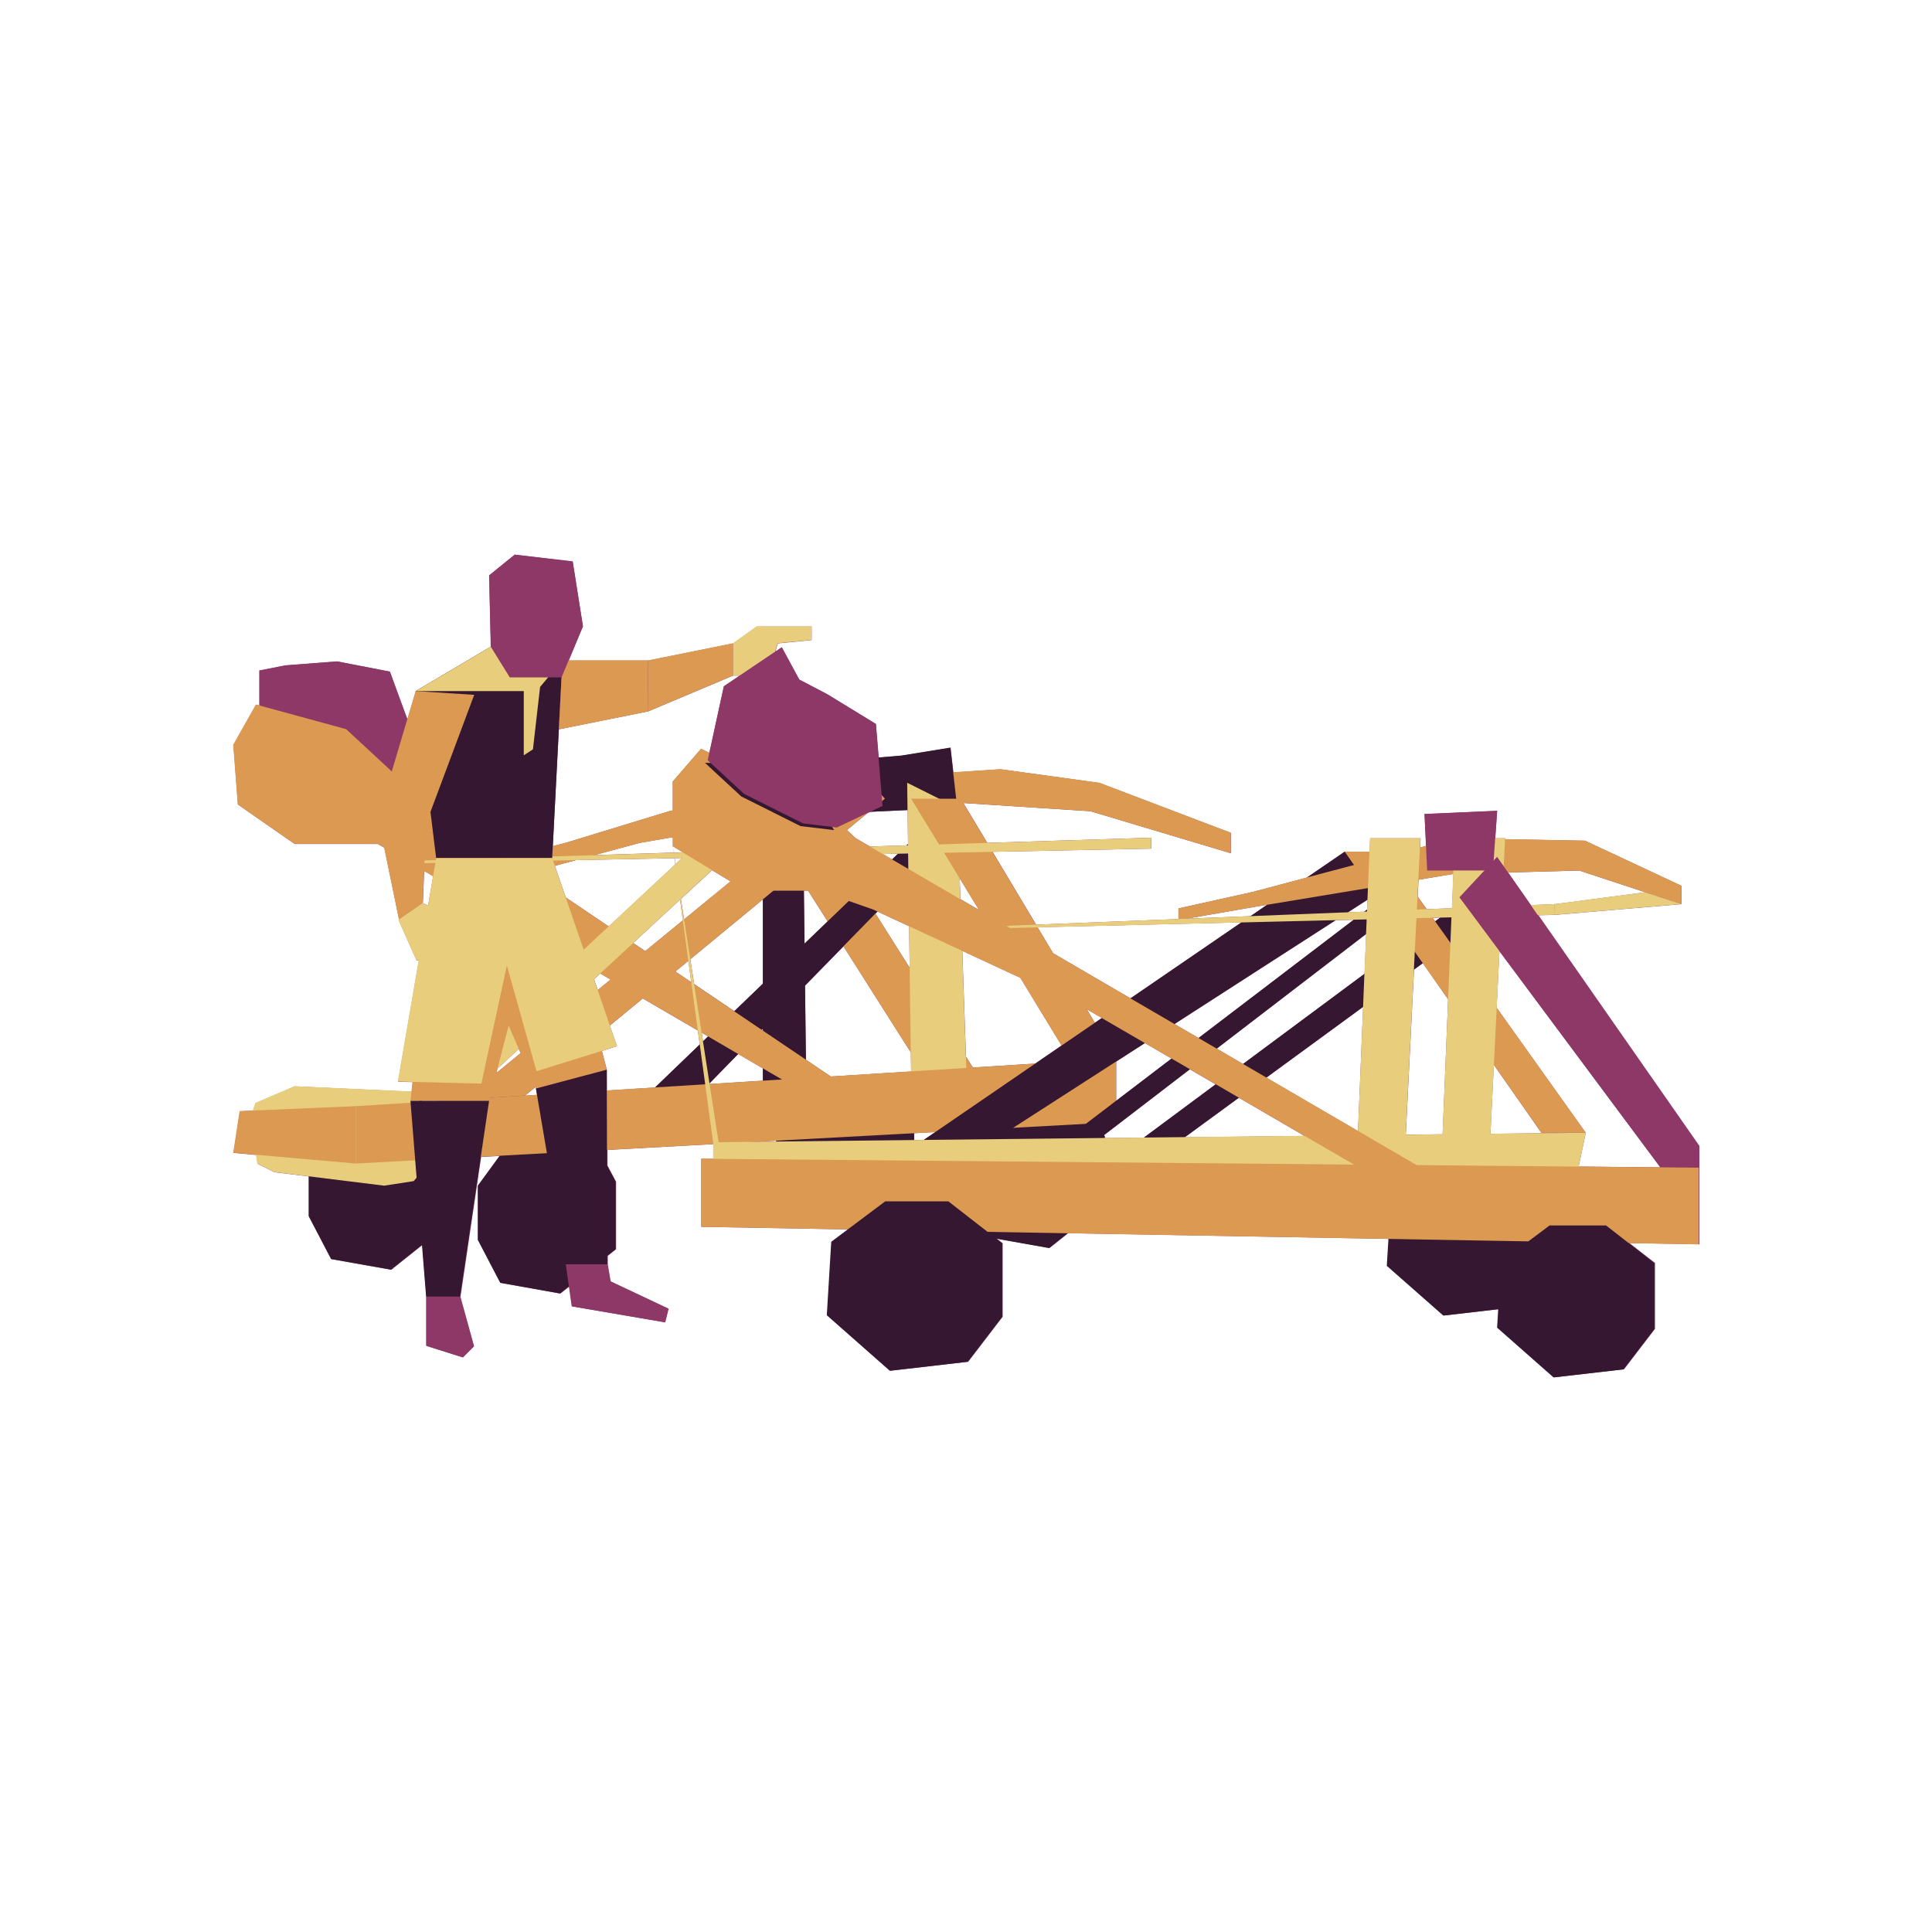
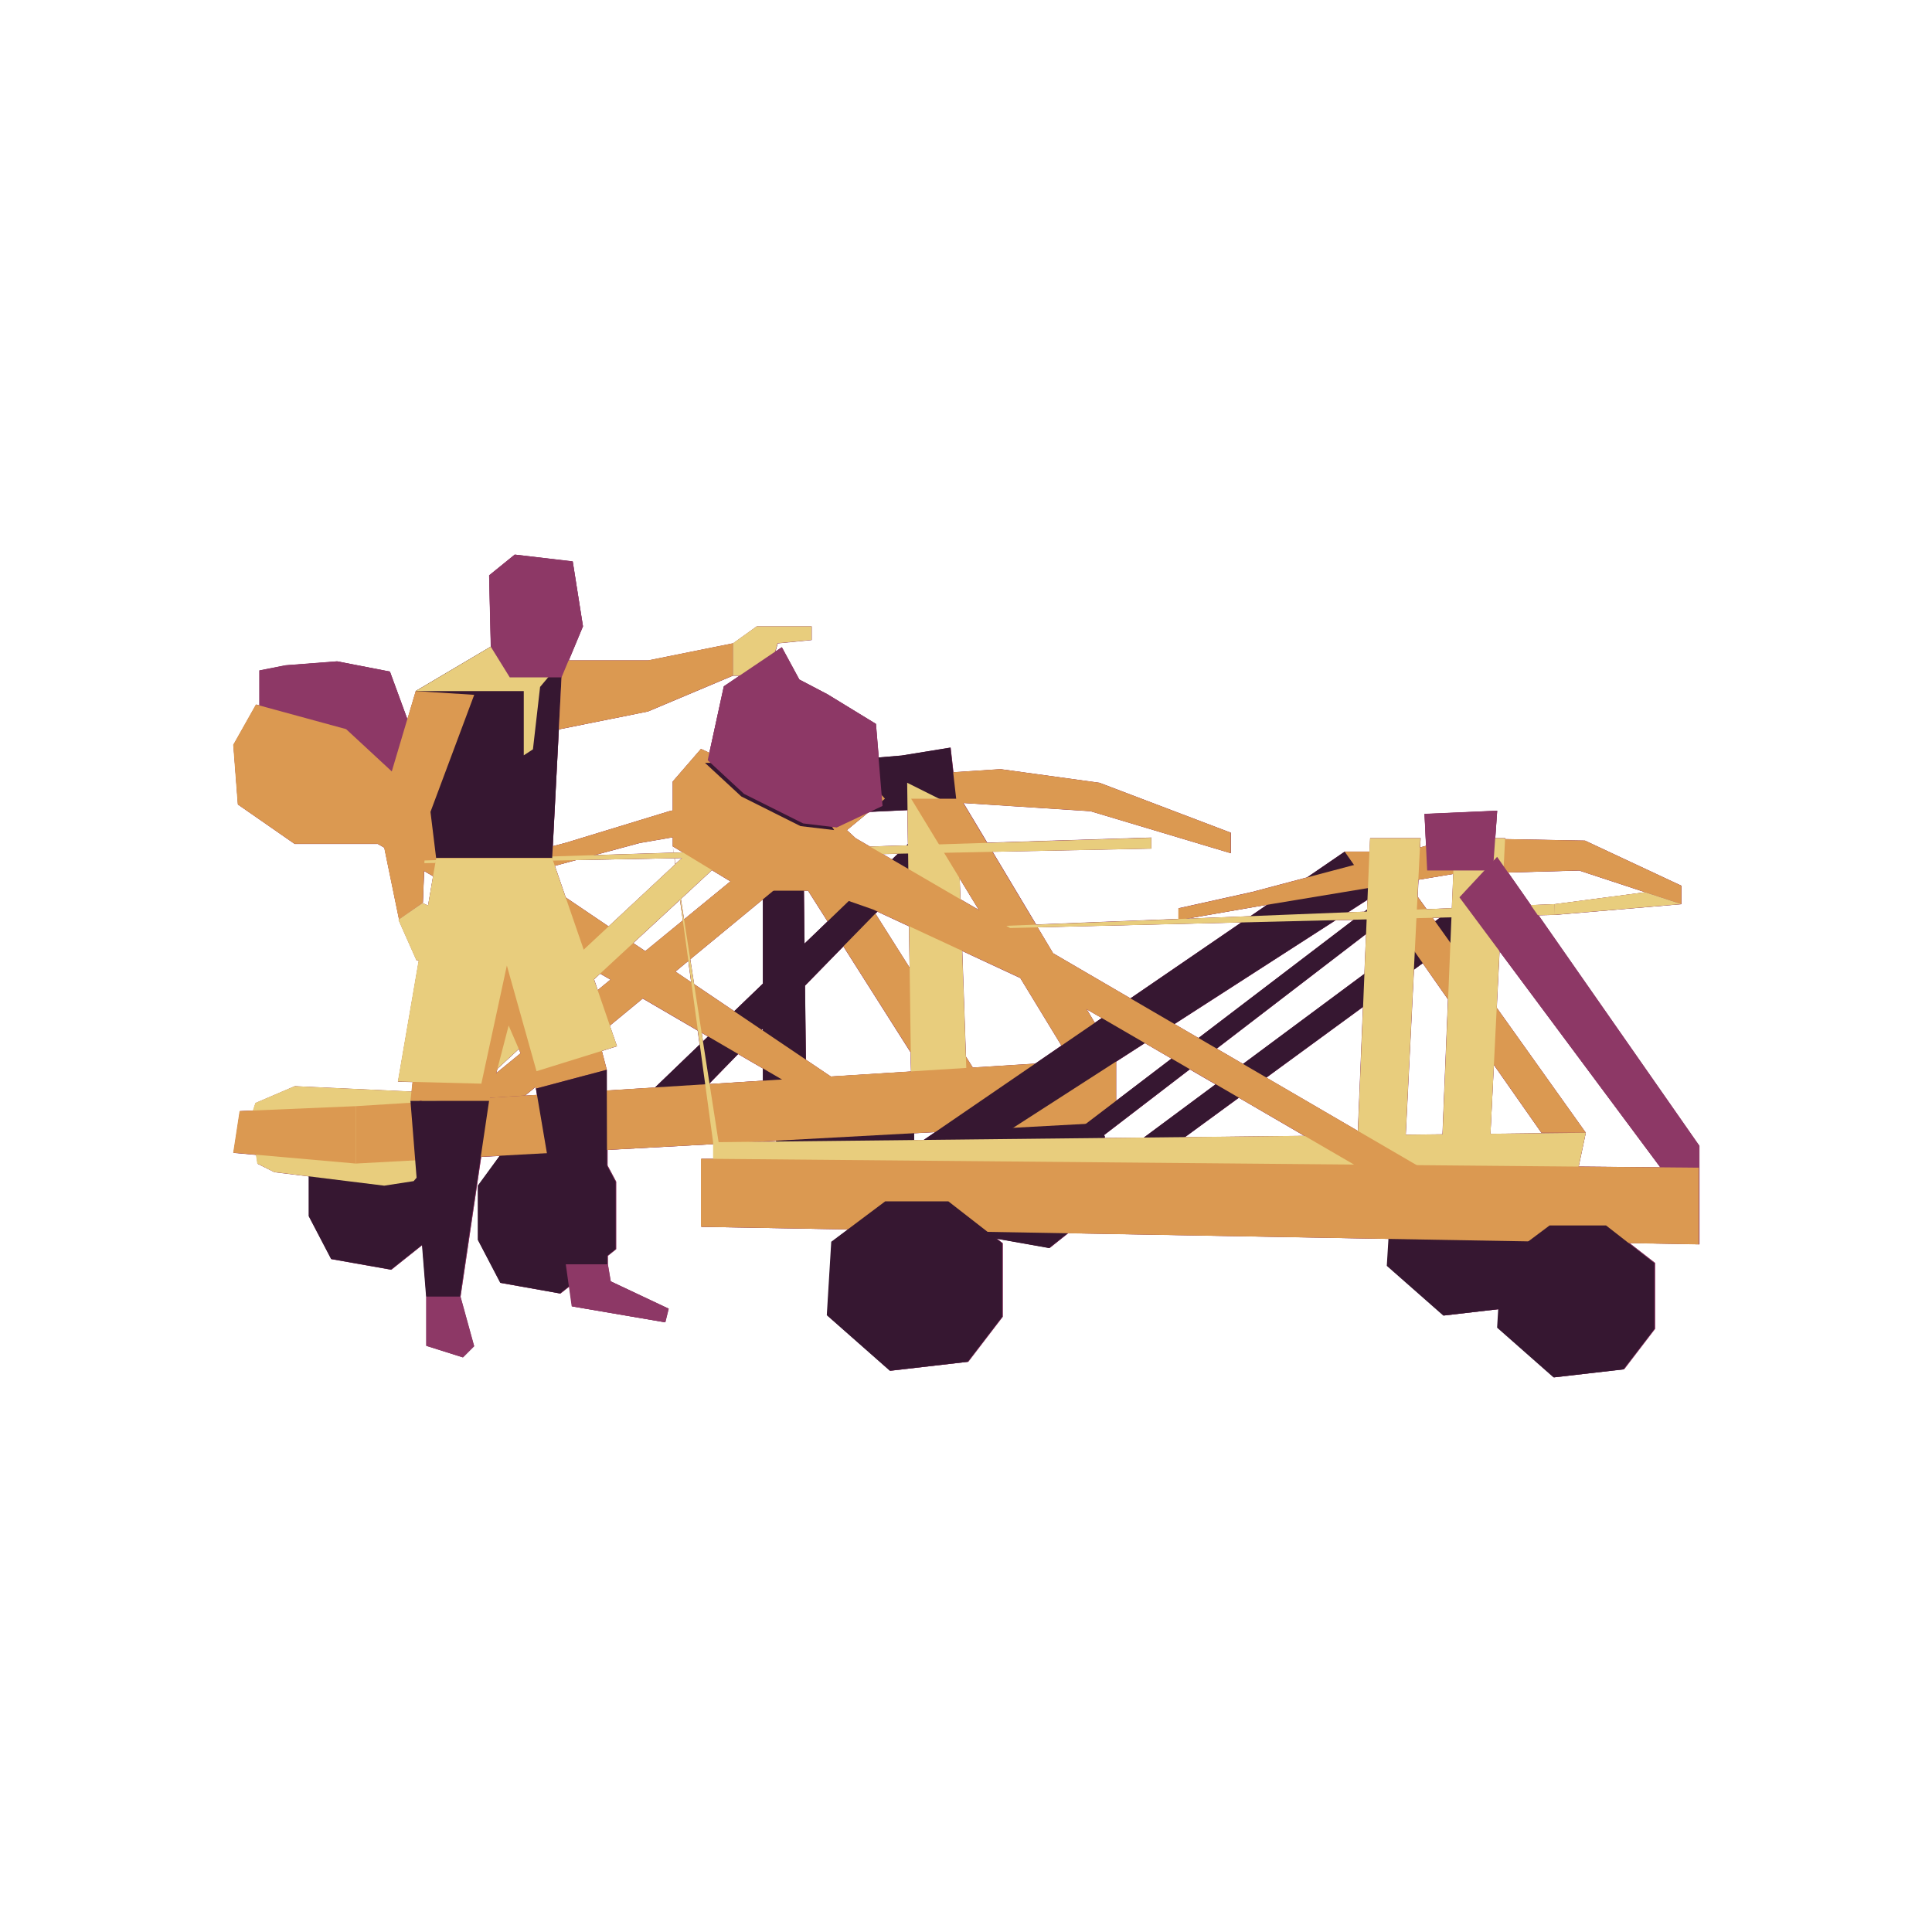
<svg xmlns="http://www.w3.org/2000/svg" viewBox="0 0 200 200">
  <defs>
    <style>.f{fill:#e8cd7d;}.g{fill:#8d3866;}.h{fill:#db9951;}.i{fill:#361731;}</style>
  </defs>
  <g id="a">
    <g>
-       <path class="g" d="M159.2,94.75l1.77-.04,13.09-1.11-3.75-1.23-9.35,1.23-2.48,.1-2.36-3.38,7.36-.2,10.58,3.48v-1.9l-9.98-4.67-8.26-.15v-.1h-1.03l.2-2.84-7.52,.33,.16,3.3-.62,.17,.05-.96h-5.22l-.06,1.39h-2.56l-3.9,2.67-5.66,1.5-7.66,1.7v1.1l-14.74,.58-4.51-7.54,16.45-.33v-1.13l-17,.53-2.47-4.12,13.16,.85,14.53,4.35v-2.11l-13.6-5.17-10.24-1.41-4.88,.32-.29-2.55-5.05,.82-2.39,.2-.29-3.48-5.01-3.06-2.92-1.53-1.81-3.34-.67,.45,.24-.86,3.51-.35v-1.4h-5.68l-2.44,1.75-8.78,1.77h-8.24l1.47-3.53-1.06-6.71-6-.71-2.65,2.15,.18,7.38-7.77,4.59-.87,2.93-1.81-4.94-5.46-1.06-5.34,.41-2.7,.54v3.62l-.35-.1-2.35,4.18,.47,6.16,5.87,4.08h8.6l.68,.39,1.53,7.44-.05,.04,1.87,4.21,.23-.04-2.16,12.57,1.52,.04-.11,1h0l-12.1-.56-4.06,1.74-.25,.78-1.37,.06-.66,4.31,2.35,.21,.14,.92,1.74,.87,3.58,.44v4.12l2.32,4.44,6.2,1.1,3.21-2.56,.43,5.36v5.08l3.78,1.19,1.15-1.15-1.41-5.12,2.14-14.48,1.95-.11-2.26,3.09v5.62l2.32,4.44,6.2,1.1,.92-.73,.29,2.06,9.64,1.65,.35-1.41-6-2.83-.3-1.77v-.87l.86-.69v-6.99l-.89-1.67v-1.62l10.98-.6v1.52h-1.25v7.04l15.19,.27-1.7,1.28-.47,7.61,6.52,5.74,8.07-.93,3.57-4.66v-7.61l-.61-.48,5.47,.97,1.92-1.53,33.21,.59-.17,2.78,5.85,5.15,5.69-.66-.12,1.91,5.85,5.15,7.24-.84,3.2-4.18v-6.82l-2.65-2.06,7.24,.13v-10.19l-16.66-23.88Zm-85.74,17.47v-.07l2.96-3.04,2.56,1.49v1.27l-5.52,.35Zm-17.97,.47l.11,.65-1.25,.08,1.07-.88,.07,.15Zm27.94-2.99l-.09-7.66,3.98-4.07,6.97,10.98,.03,1.97-8.31,.52-2.58-1.74Zm-4.45-3.01l-.12-.08,.12-.12v.2Zm-20.41-13.78l-1.13-3.28,2.18-.59,10.2-.2,.09,.64-6.89,6.43-4.44-3Zm11.27-4.07l.76-.02-.67,.62-.09-.61Zm24.11-4.98l.05,3.52-.14,.13-3.8,.12-1.48-.86-.91-.84,2.15-1.77,.26-.12,3.87-.18Zm-1.6,5.11l-.97-.56,1.59-.03-.62,.6Zm-1.51,5.39l3.27,1.52,.06,4.3-3.54-5.6,.21-.21Zm-17.13-4.28l1.92,1.16-4.81,3.94-.33-2.12,3.22-2.98Zm9.95,2.13l2.02,3.18-2.39,2.3-.07-5.49h.44Zm34.76,25.56l-4.05,.04v-.17l-.07-.13,8.88-6.81,2.68,1.56-7.43,5.52Zm9.83-4.13l6.79,3.95-12.38,.14,5.58-4.08Zm2.85-2.08l10.01-7.32-.53,12.85-9.49-5.53Zm-2.41-1.41l-2.73-1.59,15.47-11.87-.17,4.13-12.57,9.33Zm19.63-15.13l.77-.02-.52,.38-.26-.36Zm1.99-1l-2.62,.1-.93-1.3,.09-1.75,3.61-.6-.15,3.54Zm-8.78,.14l-.29,.22-1.7,.07,2.02-1.3-.04,1.02Zm-1.38,1.05l-16.07,12.25-2.49-1.45,16.69-10.75,1.86-.04Zm-18.86,14.37l-5.74,4.38v-4.06l2.98-1.92,2.76,1.61Zm-7.95-3.7l-.84-1.41,1.57,.91-.73,.5Zm-3.44,2.35l-2.72,1.87-6.47,.41-.71-1.13-.38-10.95,6.01,2.79,4.27,7.01Zm-10.47-15.15l-.08-2.16,2,3.28-1.93-1.12Zm-28.74-4.85l-.94,.03-.1-.66,.09,.66-8.21,.26,4.72-1.27,3.41-.59v.94l1.04,.63Zm-16.98,20.35l.19,.44-2.53,2.07,.12-.46,2.22-2.05Zm7.78-7.2l.65-.6,1.07,.62-1.33,1.09-.38-1.12Zm4.06-3.76l4.85-4.49,.29,2.14-3.89,3.19-1.25-.84Zm5.71,1.84l.3,2.22-1.64-1.11,1.34-1.11Zm.2-.16l7.52-6.2v8.73l-2.96,2.85-4.16-2.81-.4-2.58Zm1.85,7.99l-.53,.51-.14-.9,.67,.39Zm23.52,9.9l-1.19,.81h-1v-.69l2.19-.12Zm48.7,.27l.85-17.09,.91-.67,2.62,3.75-.57,13.97-3.81,.04Zm-15.6-23.59l1.25-.21-1.72,1.18-6.6,.26,7.07-1.23Zm-1.42,1.62l-11.48,7.86-8.01-4.67-1.61-2.69,21.09-.51Zm-61.45-21.83l8.83-3.72h.69l-1.64,1.11-1.5,6.88-.87-.4-2.92,3.37v2.99l-.35,.08-10.64,3.25-1.43,.38,.9-17.48h0l-.28,5.38,9.2-1.85Zm-23.32,19.83l-1.3,.91,1.34-.96,.13-3.28,.93,.54-.52,3.04-.58-.26Zm19.08,17.26l-.51-1.96,1.56-.49-.74-2.13,3.41-2.81,5.7,3.32,.2,1.45-4.62,4.45-5,.31v-2.14Zm17.53,7.34v.08l-1.95,.02,1.95-.11Zm83.07,2.68l.74-3.51-9.87,.11,.35-7.14,4.92,7.03h4.59l-9.22-12.94,.29-5.85,16.65,22.37-8.46-.08Z" />
+       <path class="g" d="M159.2,94.75l1.77-.04,13.09-1.11-3.75-1.23h0l-9.35,1.23-2.48,.1-2.36-3.38,5.34-.15,2.02-.06,10.58,3.48v-1.9l-9.98-4.67-3.12-.06-5.14-.1h0v-.1h-1.03l.2-2.84-7.52,.33,.16,3.3-.62,.17,.05-.96h-5.22l-.06,1.39h-2.56l-3.9,2.67-5.66,1.5-7.66,1.7v1.1l-14.74,.58-4.51-7.54,16.45-.33v-1.13l-17,.53-2.47-4.12,13.16,.85,14.53,4.35v-2.11l-13.6-5.17-10.24-1.41-4.88,.32-.29-2.55-5.05,.82-2.39,.2-.29-3.48-5.01-3.06-2.92-1.53-1.81-3.34-.67,.45,.24-.86,3.51-.35v-1.4h-5.68l-2.44,1.75-8.78,1.77h-8.24l1.47-3.53-1.06-6.71-6-.71-2.65,2.15,.18,7.38-7.77,4.59-.87,2.93-1.81-4.94-5.46-1.06-5.34,.41-2.7,.54v3.62l-.35-.1-2.35,4.18,.47,6.16,5.87,4.08h8.6l.68,.39,1.53,7.44-.05,.04,1.87,4.21,.23-.04-2.16,12.57,1.52,.04-.05,.51-.05,.49h0l-12.1-.56-4.06,1.74-.25,.78-1.37,.06-.66,4.31,2.35,.21,.14,.92,1.74,.87,3.58,.44v4.12l2.32,4.44,6.2,1.1,3.21-2.56,.43,5.36v5.08l3.78,1.19,1.15-1.15-1.41-5.12,2.14-14.48,.99-.05,.96-.05-2.26,3.09v5.62l2.32,4.44,6.2,1.1,.92-.73,.29,2.06,9.64,1.65,.35-1.41-6-2.83-.3-1.77v-.87l.86-.69v-6.99l-.89-1.67v-1.62l.78-.04,10.2-.55v1.52h-1.25v7.04l15.19,.27-1.7,1.28-.47,7.61,6.52,5.74,8.07-.93,3.57-4.66v-7.61l-.61-.48,5.47,.97,1.92-1.53,23.75,.42,9.46,.17-.17,2.78,5.85,5.15,5.69-.66-.12,1.91,5.85,5.15,7.24-.84,3.2-4.18v-6.82l-2.65-2.06,7.24,.13v-10.19l-16.66-23.88Zm-17.65-1.38l-.03,.79-.13,.1-.15,.12-1.7,.07,2.02-1.3v.23Zm-.98,23.71l-9.49-5.53,6.52-4.77,3.49-2.55-.53,12.85Zm-11.9-6.94l-2.73-1.59,7.66-5.88,7.81-5.99-.12,2.81-.05,1.32-9.21,6.84-3.35,2.49Zm11.46-14.93l-16.07,12.25-1.05-.61-1.44-.84,7.49-4.82,9.21-5.93h.24l1.63-.04Zm-21.62,12.77l1.44,.84,1.32,.77-5.74,4.38v-4.06l2.98-1.92Zm4.75,9.29l4.98-3.64,6.79,3.95-12.38,.14,.6-.44Zm25.04-22.26l.77-.02-.42,.31-.1,.07-.03-.04-.23-.32Zm-34.25,10.38l-.73,.5-.84-1.41,.69,.4,.89,.51Zm-40.35-15.31l1.4,.85,.51,.31-4.81,3.94-.1-.64-.23-1.48,2.52-2.34,.69-.64Zm20.4,5.81l.06,4.3-3.54-5.6,.21-.21,2.31,1.07,.96,.45Zm-1.15-7.51l-.62,.6-.38-.22-.59-.34,1.59-.03Zm-9.3,3.83l1.11,1.75,.91,1.43-2.39,2.3-.05-4.51v-.98h.43Zm-13.26,.94l.15,1.07,.15,1.07-3.53,2.89-.36,.29-.55-.37-.7-.47,.87-.8,3.98-3.68Zm-8.32,7.7l.06-.05,1.07,.62-1.33,1.09-.38-1.12,.59-.55Zm9.18-1.37l.08,.62,.22,1.6-1.64-1.11,1.34-1.11Zm4.75,5.22l-4.16-2.81-.4-2.58,5.18-4.27,2.34-1.93v8.73l-2.18,2.1-.78,.75Zm2.96,1.8v.2l-.12-.08,.12-.12Zm7.03,4.94l-2.33-1.57-.25-.17-.08-6.88v-.78l2.57-2.64,1.4-1.43,1.6,2.52,5.37,8.47v1.03l.03,.94-5.57,.35-2.73,.17Zm7.99-24.05l-.14,.13-3.8,.12-1.48-.86-.91-.84,.51-.42,1.64-1.35,.16-.07,.1-.05,3.87-.18v.02l.05,3.51Zm-23.4,1.44l-.67,.62-.05-.32-.05-.29h.2l.56-.02Zm-.73,.4l.03,.25-.6,.56-6.29,5.87-3.04-2.06-1.39-.94-1.13-3.28,2.18-.59,10.2-.2,.05,.38Zm-16.15,19.37l.04,.08,.16,.36-2.53,2.07,.09-.35,.03-.11,2.22-2.05Zm18.92-1.68l.67,.39-.53,.51-.14-.9Zm41.73,10.72l-.07-.13,1.44-1.11,7.43-5.71,.37,.22,2.31,1.34-5.08,3.77-2.35,1.75-4.05,.04v-.17Zm31.16-.17l.85-17.09,.91-.67,.83,1.19,1.79,2.56-.57,13.97-3.81,.04Zm4.82-24.48l-.04,1.03-1,.04-1.62,.06-.86-1.2-.07-.1,.09-1.75,3.61-.6-.1,2.51Zm-21.83,2.51l-11.48,7.86-7.63-4.45-.38-.22-1.27-2.13-.34-.56,4.82-.12,16.27-.39Zm-22.89,5.74l4.19,6.88,.08,.13-2.72,1.87-6.47,.41-.36-.57-.35-.56-.15-4.23-.23-6.72,3.24,1.51,2.77,1.29Zm-50.2,11.31l.07,.15,.11,.65-1.25,.08,1.07-.88Zm6.89-3.75l1.56-.49-.74-2.13,3.41-2.81,2.98,1.74,2.71,1.58,.2,1.45-4.62,4.45-5,.31v-2.14l-.51-1.96Zm11.15,3.43v-.07l1.53-1.58,1.43-1.46,.82,.48,1.74,1.01v1.27l-3.01,.19-2.51,.16Zm21.17,5.09l1.5-.08,.69-.04-1.19,.81h-1v-.69Zm36.54-23.65l-1.72,1.18-2.96,.12-3.64,.14,7.07-1.23,1.25-.21Zm-29.82,.55l-1.93-1.12-.03-.87-.04-1.29,1.21,1.99,.79,1.29Zm-31.7-7.54v.94l1.04,.63-.94,.03-.1-.66,.09,.66-4.18,.13-4.03,.13,4.72-1.27,3.41-.59Zm-25.87,6.77l.13-3.28,.93,.54-.32,1.86-.2,1.18-.58-.26-1.3,.91,1.34-.96Zm35.2,24.73l1.38-.08v.08h-.9l-1.05,.02,.57-.03Zm84.45,2.6l.36-1.7,.38-1.81h-1.24l-8.63,.11,.26-5.22,.1-1.92,.47,.67,4.46,6.36h4.59l-9.22-12.94,.29-5.85,16.65,22.37-8.46-.08Zm-87.54-50.83h.69l-1.64,1.11-1.5,6.88-.87-.4-2.92,3.37v2.99l-.35,.08-10.64,3.25-1.43,.38,.19-3.62,.53-10.16-.09,1.68,9.2-1.85,8.83-3.72Z" />
      <g>
+         <path class="g" d="M159.2,94.75l1.77-.04,13.09-1.11-3.75-1.23-9.35,1.23-2.48,.1-2.36-3.38,7.36-.2,10.58,3.48v-1.9l-9.98-4.67-8.26-.15v-.1h-1.03l.2-2.84-7.52,.33,.16,3.3-.62,.17,.05-.96h-5.22l-.06,1.39h-2.56l-3.9,2.67-5.66,1.5-7.66,1.7v1.1l-14.74,.58-4.51-7.54,16.45-.33v-1.13l-17,.53-2.47-4.12,13.16,.85,14.53,4.35v-2.11l-13.6-5.17-10.24-1.41-4.88,.32-.29-2.55-5.05,.82-2.39,.2-.29-3.48-5.01-3.06-2.92-1.53-1.81-3.34-.67,.45,.24-.86,3.51-.35v-1.4h-5.68l-2.44,1.75-8.78,1.77h-8.24l1.47-3.53-1.06-6.71-6-.71-2.65,2.15,.18,7.38-7.77,4.59-.87,2.93-1.81-4.94-5.46-1.06-5.34,.41-2.7,.54v3.62l-.35-.1-2.35,4.18,.47,6.16,5.87,4.08h8.6l.68,.39,1.53,7.44-.05,.04,1.87,4.21,.23-.04-2.16,12.57,1.52,.04-.11,1h0l-12.1-.56-4.06,1.74-.25,.78-1.37,.06-.66,4.31,2.35,.21,.14,.92,1.74,.87,3.58,.44v4.12l2.32,4.44,6.2,1.1,3.21-2.56,.43,5.36v5.08l3.78,1.19,1.15-1.15-1.41-5.12,2.14-14.48,1.95-.11-2.26,3.09v5.62l2.32,4.44,6.2,1.1,.92-.73,.29,2.06,9.64,1.65,.35-1.41-6-2.83-.3-1.77v-.87l.86-.69v-6.99l-.89-1.67v-1.62l10.98-.6v1.52h-1.25v7.04l15.19,.27-1.7,1.28-.47,7.61,6.52,5.74,8.07-.93,3.57-4.66v-7.61l-.61-.48,5.47,.97,1.92-1.53,33.21,.59-.17,2.78,5.85,5.15,5.69-.66-.12,1.91,5.85,5.15,7.24-.84,3.2-4.18v-6.82l-2.65-2.06,7.24,.13v-10.19l-16.66-23.88Zm-85.74,17.47v-.07l2.96-3.04,2.56,1.49v1.27l-5.52,.35Zm-17.97,.47l.11,.65-1.25,.08,1.07-.88,.07,.15Zm27.94-2.99l-.09-7.66,3.98-4.07,6.97,10.98,.03,1.97-8.31,.52-2.58-1.74Zm-4.45-3.01l-.12-.08,.12-.12v.2Zm-20.41-13.78l-1.13-3.28,2.18-.59,10.2-.2,.09,.64-6.89,6.43-4.44-3Zm11.27-4.07l.76-.02-.67,.62-.09-.61Zm24.11-4.98l.05,3.52-.14,.13-3.8,.12-1.48-.86-.91-.84,2.15-1.77,.26-.12,3.87-.18Zm-1.6,5.11l-.97-.56,1.59-.03-.62,.6Zm-1.51,5.39l3.27,1.52,.06,4.3-3.54-5.6,.21-.21Zm-17.13-4.28l1.92,1.16-4.81,3.94-.33-2.12,3.22-2.98Zm9.95,2.13l2.02,3.18-2.39,2.3-.07-5.49h.44Zm34.76,25.56l-4.05,.04v-.17l-.07-.13,8.88-6.81,2.68,1.56-7.43,5.52Zm9.83-4.13l6.79,3.95-12.38,.14,5.58-4.08Zm2.85-2.08l10.01-7.32-.53,12.85-9.49-5.53Zm-2.41-1.41l-2.73-1.59,15.47-11.87-.17,4.13-12.57,9.33Zm19.63-15.13l.77-.02-.52,.38-.26-.36Zm1.99-1l-2.62,.1-.93-1.3,.09-1.75,3.61-.6-.15,3.54Zm-8.78,.14l-.29,.22-1.7,.07,2.02-1.3-.04,1.02Zm-1.38,1.05l-16.07,12.25-2.49-1.45,16.69-10.75,1.86-.04Zm-18.86,14.37l-5.74,4.38v-4.06l2.98-1.92,2.76,1.61Zm-7.95-3.7l-.84-1.41,1.57,.91-.73,.5Zm-3.44,2.35l-2.72,1.87-6.47,.41-.71-1.13-.38-10.95,6.01,2.79,4.27,7.01Zm-10.47-15.15l-.08-2.16,2,3.28-1.93-1.12Zm-28.74-4.85l-.94,.03-.1-.66,.09,.66-8.21,.26,4.72-1.27,3.41-.59v.94l1.04,.63Zm-16.98,20.35l.19,.44-2.53,2.07,.12-.46,2.22-2.05Zm7.78-7.2l.65-.6,1.07,.62-1.33,1.09-.38-1.12Zm4.06-3.76l4.85-4.49,.29,2.14-3.89,3.19-1.25-.84Zm5.71,1.84l.3,2.22-1.64-1.11,1.34-1.11Zm.2-.16l7.52-6.2v8.73l-2.96,2.85-4.16-2.81-.4-2.58Zm1.85,7.99l-.53,.51-.14-.9,.67,.39Zm23.52,9.9l-1.19,.81h-1v-.69l2.19-.12Zm48.7,.27l.85-17.09,.91-.67,2.62,3.75-.57,13.97-3.81,.04Zm-15.6-23.59l1.25-.21-1.72,1.18-6.6,.26,7.07-1.23Zm-1.42,1.62l-11.48,7.86-8.01-4.67-1.61-2.69,21.09-.51Zm-61.45-21.83l8.83-3.72h.69l-1.64,1.11-1.5,6.88-.87-.4-2.92,3.37v2.99l-.35,.08-10.64,3.25-1.43,.38,.9-17.48h0l-.28,5.38,9.2-1.85Zm-23.32,19.83l-1.3,.91,1.34-.96,.13-3.28,.93,.54-.52,3.04-.58-.26Zm19.08,17.26l-.51-1.96,1.56-.49-.74-2.13,3.41-2.81,5.7,3.32,.2,1.45-4.62,4.45-5,.31v-2.14Zm17.53,7.34v.08l-1.95,.02,1.95-.11Zm83.07,2.68l.74-3.51-9.87,.11,.35-7.14,4.92,7.03h4.59l-9.22-12.94,.29-5.85,16.65,22.37-8.46-.08Z" />
        <g>
-           <polygon class="h" points="127.4 88.32 112.87 83.97 92.76 82.68 66.23 87.26 49.46 91.77 49.46 89.68 58.65 87.22 69.29 83.97 82.12 81.03 103.55 79.62 113.8 81.03 127.4 86.2 127.4 88.32" />
-           <polygon class="h" points="97 113.22 78.06 83.38 83.1 82.68 102.41 113.22 97 113.22" />
-           <polygon class="i" points="96.39 88.67 71.54 114.09 66.23 114.09 95.21 86.2 96.39 88.67" />
-           <polygon class="i" points="99.09 83.62 98.38 77.39 93.33 78.21 76.18 79.66 76.18 84.67 99.09 83.62" />
-           <polygon class="f" points="100.09 112.29 99.09 83.62 93.91 81.03 94.32 111.69 100.09 112.29" />
-           <polygon class="i" points="83.1 82.68 83.47 113.22 78.97 113.22 78.97 80.6 83.1 82.68" />
-           <polygon class="g" points="38.94 83.97 42.57 75.57 40.35 69.52 34.89 68.46 29.55 68.87 26.84 69.4 26.84 77.5 38.94 83.97" />
-           <polygon class="h" points="83.47 113.22 39.09 87.35 30.49 87.35 24.61 83.27 24.14 77.1 26.49 72.93 35.83 75.48 44.11 83.15 87.49 112.44 83.47 113.22" />
-           <polygon class="i" points="54.1 116.39 49.46 122.74 49.46 128.35 51.78 132.79 57.97 133.9 63.73 129.31 63.73 122.33 60.56 116.39 54.1 116.39" />
-           <polygon class="i" points="104.73 111.69 100.09 118.04 100.09 123.65 102.41 128.1 108.6 129.2 114.36 124.62 114.36 117.63 111.19 111.69 104.73 111.69" />
-           <polygon class="i" points="85.11 113.81 80.35 115.22 80.35 120.83 82.67 125.28 88.87 126.38 94.63 121.8 94.63 114.81 91.57 113.81 85.11 113.81" />
-           <polygon class="i" points="36.59 113.93 31.95 120.27 31.95 125.89 34.27 130.33 40.47 131.43 46.23 126.85 46.23 119.86 43.05 113.93 36.59 113.93" />
-           <polygon class="f" points="45.17 115.92 42.59 112.99 30.49 112.44 26.43 114.18 25.9 115.8 26.63 120.45 28.37 121.33 39.77 122.74 42.82 122.27 45.76 118.86 45.17 115.92" />
-           <polygon class="h" points="115.54 109.58 36.83 114.51 36.83 120.45 115.54 116.17 115.54 109.58" />
-           <polygon class="h" points="24.14 119.33 36.83 120.45 36.83 114.51 24.8 115.02 24.14 119.33" />
-           <polygon class="h" points="115.54 109.58 99.44 82.68 94.32 82.68 110.88 109.87 115.54 109.58" />
-           <polygon class="h" points="91.61 82.68 89.22 80.09 48.06 113.81 54.35 113.41 91.61 82.68" />
-           <polygon class="f" points="80.29 83.97 78.18 81.74 43.51 114.09 48.06 113.81 80.29 83.97" />
-           <polyline class="f" points="42.57 89.38 119.18 87.85 119.18 86.72 42.15 89.13 42.57 89.38" />
-         </g>
-         <g>
-           <polygon class="i" points="58.22 68.36 50.8 66.94 43.03 71.54 45.15 88.84 57.16 88.84 58.22 68.36" />
-           <polygon class="h" points="58.22 68.36 67.1 68.36 67.05 73.66 57.85 75.5 58.22 68.36" />
-           <polygon class="h" points="75.88 66.59 75.88 69.93 67.05 73.66 67.1 68.36 75.88 66.59" />
-           <polygon class="f" points="75.88 69.93 79.55 69.93 80.49 66.59 84.01 66.24 84.01 64.84 78.33 64.84 75.88 66.59 75.88 69.93" />
-           <polyline class="f" points="43.03 71.54 54.22 71.54 54.22 78.19 55.17 77.57 55.91 71.11 58.22 68.36 50.8 66.94 43.03 71.54" />
-           <polygon class="h" points="50.63 113.96 42.49 113.96 45.15 88.84 57.16 88.84 50.63 113.96" />
-           <polygon class="h" points="57.16 88.84 62.81 110.74 55.48 112.69 45.15 88.84 57.16 88.84" />
-           <polygon class="f" points="57.16 88.84 63.87 108.3 55.54 110.89 52.47 99.95 49.83 112.18 41.18 111.96 45.15 88.84 57.16 88.84" />
-           <polygon class="h" points="43.03 71.54 39.13 84.65 44.09 85.31 49.09 71.93 43.03 71.54" />
-           <polygon class="h" points="43.77 93.44 41.3 95.2 39.13 84.65 44.09 85.31 43.77 93.44" />
-           <polygon class="i" points="44.11 134.23 47.62 134.23 50.63 113.96 42.49 113.96 44.11 134.23" />
-           <polygon class="i" points="55.48 112.69 58.57 130.88 62.87 130.88 62.81 110.74 55.48 112.69" />
-           <polygon class="g" points="44.11 134.23 44.11 139.31 47.89 140.51 49.04 139.35 47.62 134.23 44.11 134.23" />
-           <polygon class="g" points="58.57 130.88 59.18 135.23 68.82 136.88 69.17 135.47 63.17 132.64 62.87 130.88 58.57 130.88" />
-           <polygon class="g" points="53.28 57.41 59.28 58.11 60.34 64.82 58.13 70.12 52.77 70.12 50.8 66.94 50.63 59.56 53.28 57.41" />
-           <polygon class="f" points="45.23 94.14 43.73 93.48 41.24 95.22 43.11 99.44 46.46 98.81 46.46 96 45.23 94.14" />
-         </g>
-         <g>
-           <polygon class="i" points="94.28 118.93 139.2 88.16 146.9 89.69 102.57 118.24 94.28 118.93" />
-           <polygon class="i" points="109.91 118.24 143.78 92.43 142.17 96.1 112.42 118.93 109.91 118.24" />
-           <polygon class="i" points="117.76 118.24 153.03 92.06 151.08 96.93 121.57 118.51 117.76 118.24" />
-           <polygon class="i" points="149.41 136.19 143.56 131.04 143.98 124.22 148.99 120.46 154.85 120.46 159.85 124.36 159.85 131.18 156.65 135.35 149.41 136.19" />
-           <polygon class="h" points="164.16 117.26 143.42 88.16 139.2 88.16 159.57 117.26 164.16 117.26" />
-           <polygon class="h" points="174.05 93.59 174.05 91.69 164.07 87.02 150.59 86.77 129.64 92.34 121.98 94.04 121.98 95.25 129.92 93.87 150.44 90.47 163.47 90.11 174.05 93.59" />
-           <polygon class="f" points="73.82 121.99 73.82 118.24 164.16 117.26 163.03 122.6 73.82 121.99" />
-           <polygon class="f" points="154.25 118.24 155.81 86.77 150.59 86.77 149.3 118.24 154.25 118.24" />
-           <polygon class="f" points="145.48 118.24 147.04 86.77 141.82 86.77 140.53 118.24 145.48 118.24" />
-           <polygon class="f" points="174.05 93.59 170.3 92.36 160.94 93.59 160.96 94.7 174.05 93.59" />
-           <polyline class="f" points="104.53 96.07 160.96 94.7 160.94 93.59 104.14 95.84 104.53 96.07" />
-           <polyline class="f" points="69.64 87.61 74.39 118.24 73.82 118.24 69.64 87.61" />
-           <polyline class="g" points="175.86 120.88 175.86 118.63 154.98 88.7 151.08 92.89 171.91 120.88 175.86 120.88" />
-           <polygon class="h" points="149.83 126.17 111.96 104.17 90.38 94.15 84.81 92.2 77.21 92.2 69.64 87.61 69.64 80.9 72.56 77.52 84.54 83.01 88.57 86.77 151.64 123.52 149.83 126.17" />
-           <polygon class="i" points="86.35 85.93 82.87 85.52 76.74 82.45 72.98 78.97 74.44 78.97 79.66 81.2 85.23 84.12 86.35 85.93" />
-           <polyline class="g" points="86.62 85.66 91.36 83.43 90.66 74.94 85.65 71.87 82.73 70.34 80.92 67 74.93 71.04 73.26 78.7 77.02 82.18 83.14 85.24 86.62 85.66" />
-           <polygon class="h" points="175.86 120.88 175.86 128.82 72.56 127 72.56 119.95 175.86 120.88" />
-           <polygon class="i" points="160.82 142.59 154.98 137.44 155.39 130.62 160.41 126.86 166.26 126.86 171.26 130.76 171.26 137.58 168.06 141.76 160.82 142.59" />
-           <polygon class="i" points="92.11 141.9 85.59 136.15 86.05 128.55 91.64 124.36 98.17 124.36 103.75 128.7 103.75 136.31 100.18 140.97 92.11 141.9" />
-           <polygon class="g" points="154.98 83.93 147.46 84.26 147.74 90.11 154.55 90.11 154.98 83.93" />
+           <g>
+             <polygon class="h" points="127.4 88.32 112.87 83.97 92.76 82.68 66.23 87.26 49.46 91.77 49.46 89.68 58.65 87.22 69.29 83.97 82.12 81.03 103.55 79.62 113.8 81.03 127.4 86.2 127.4 88.32" />
+             <polygon class="h" points="97 113.22 78.06 83.38 83.1 82.68 102.41 113.22 97 113.22" />
+             <polygon class="i" points="96.39 88.67 71.54 114.09 66.23 114.09 95.21 86.2 96.39 88.67" />
+             <polygon class="i" points="99.09 83.62 98.38 77.39 93.33 78.21 76.18 79.66 76.18 84.67 99.09 83.62" />
+             <polygon class="f" points="100.09 112.29 99.09 83.62 93.91 81.03 94.32 111.69 100.09 112.29" />
+             <polygon class="i" points="83.1 82.68 83.47 113.22 78.97 113.22 78.97 80.6 83.1 82.68" />
+             <polygon class="g" points="38.94 83.97 42.57 75.57 40.35 69.52 34.89 68.46 29.55 68.87 26.84 69.4 26.84 77.5 38.94 83.97" />
+             <polygon class="h" points="83.47 113.22 39.09 87.35 30.49 87.35 24.61 83.27 24.14 77.1 26.49 72.93 35.83 75.48 44.11 83.15 87.49 112.44 83.47 113.22" />
+             <polygon class="i" points="54.1 116.39 49.46 122.74 49.46 128.35 51.78 132.79 57.97 133.9 63.73 129.31 63.73 122.33 60.56 116.39 54.1 116.39" />
+             <polygon class="i" points="104.73 111.69 100.09 118.04 100.09 123.65 102.41 128.1 108.6 129.2 114.36 124.62 114.36 117.63 111.19 111.69 104.73 111.69" />
+             <polygon class="i" points="85.11 113.81 80.35 115.22 80.35 120.83 82.67 125.28 88.87 126.38 94.63 121.8 94.63 114.81 91.57 113.81 85.11 113.81" />
+             <polygon class="i" points="36.59 113.93 31.95 120.27 31.95 125.89 34.27 130.33 40.47 131.43 46.23 126.85 46.23 119.86 43.05 113.93 36.59 113.93" />
+             <polygon class="f" points="45.17 115.92 42.59 112.99 30.49 112.44 26.43 114.18 25.9 115.8 26.63 120.45 28.37 121.33 39.77 122.74 42.82 122.27 45.76 118.86 45.17 115.92" />
+             <polygon class="h" points="115.54 109.58 36.83 114.51 36.83 120.45 115.54 116.17 115.54 109.58" />
+             <polygon class="h" points="24.14 119.33 36.83 120.45 36.83 114.51 24.8 115.02 24.14 119.33" />
+             <polygon class="h" points="115.54 109.58 99.44 82.68 94.32 82.68 110.88 109.87 115.54 109.58" />
+             <polygon class="h" points="91.61 82.68 89.22 80.09 48.06 113.81 54.35 113.41 91.61 82.68" />
+             <polygon class="f" points="80.29 83.97 78.18 81.74 43.51 114.09 48.06 113.81 80.29 83.97" />
+             <polyline class="f" points="42.57 89.38 119.18 87.85 119.18 86.72 42.15 89.13 42.57 89.38" />
+           </g>
+           <g>
+             <polygon class="i" points="58.22 68.36 50.8 66.94 43.03 71.54 45.15 88.84 57.16 88.84 58.22 68.36" />
+             <polygon class="h" points="67.1 68.36 58.22 68.36 57.85 75.5 67.05 73.66 75.88 69.93 75.88 66.59 67.1 68.36" />
+             <polygon class="f" points="75.88 69.93 79.55 69.93 80.49 66.59 84.01 66.24 84.01 64.84 78.33 64.84 75.88 66.59 75.88 69.93" />
+             <polyline class="f" points="43.03 71.54 54.22 71.54 54.22 78.19 55.17 77.57 55.91 71.11 58.22 68.36 50.8 66.94 43.03 71.54" />
+             <polygon class="h" points="50.63 113.96 42.49 113.96 45.15 88.84 57.16 88.84 50.63 113.96" />
+             <polygon class="h" points="57.16 88.84 62.81 110.74 55.48 112.69 45.15 88.84 57.16 88.84" />
+             <polygon class="f" points="57.16 88.84 63.87 108.3 55.54 110.89 52.47 99.95 49.83 112.18 41.18 111.96 45.15 88.84 57.16 88.84" />
+             <polygon class="h" points="43.03 71.54 39.13 84.65 44.09 85.31 49.09 71.93 43.03 71.54" />
+             <polygon class="h" points="43.77 93.44 41.3 95.2 39.13 84.65 44.09 85.31 43.77 93.44" />
+             <polygon class="i" points="44.11 134.23 47.62 134.23 50.63 113.96 42.49 113.96 44.11 134.23" />
+             <polygon class="i" points="55.48 112.69 58.57 130.88 62.87 130.88 62.81 110.74 55.48 112.69" />
+             <polygon class="g" points="44.11 134.23 44.11 139.31 47.89 140.51 49.04 139.35 47.62 134.23 44.11 134.23" />
+             <polygon class="g" points="58.57 130.88 59.18 135.23 68.82 136.88 69.17 135.47 63.17 132.64 62.87 130.88 58.57 130.88" />
+             <polygon class="g" points="53.28 57.41 59.28 58.11 60.34 64.82 58.13 70.12 52.77 70.12 50.8 66.94 50.63 59.56 53.28 57.41" />
+             <polygon class="f" points="45.23 94.14 43.73 93.48 41.24 95.22 43.11 99.44 46.46 98.81 46.46 96 45.23 94.14" />
+           </g>
+           <g>
+             <polygon class="i" points="94.28 118.93 139.2 88.16 146.9 89.69 102.57 118.24 94.28 118.93" />
+             <polygon class="i" points="109.91 118.24 143.78 92.43 142.17 96.1 112.42 118.93 109.91 118.24" />
+             <polygon class="i" points="117.76 118.24 153.03 92.06 151.08 96.93 121.57 118.51 117.76 118.24" />
+             <polygon class="i" points="149.41 136.19 143.56 131.04 143.98 124.22 148.99 120.46 154.85 120.46 159.85 124.36 159.85 131.18 156.65 135.35 149.41 136.19" />
+             <polygon class="h" points="164.16 117.26 143.42 88.16 139.2 88.16 159.57 117.26 164.16 117.26" />
+             <polygon class="h" points="174.05 93.59 174.05 91.69 164.07 87.02 150.59 86.77 129.64 92.34 121.98 94.04 121.98 95.25 129.92 93.87 150.44 90.47 163.47 90.11 174.05 93.59" />
+             <polygon class="f" points="73.82 121.99 73.82 118.24 164.16 117.26 163.03 122.6 73.82 121.99" />
+             <polygon class="f" points="154.25 118.24 155.81 86.77 150.59 86.77 149.3 118.24 154.25 118.24" />
+             <polygon class="f" points="145.48 118.24 147.04 86.77 141.82 86.77 140.53 118.24 145.48 118.24" />
+             <polygon class="f" points="174.05 93.59 170.3 92.36 160.94 93.59 160.96 94.7 174.05 93.59" />
+             <polyline class="f" points="104.53 96.07 160.96 94.7 160.94 93.59 104.14 95.84 104.53 96.07" />
+             <polyline class="f" points="69.64 87.61 74.39 118.24 73.82 118.24 69.64 87.61" />
+             <polyline class="g" points="175.86 120.88 175.86 118.63 154.98 88.7 151.08 92.89 171.91 120.88 175.86 120.88" />
+             <polygon class="h" points="149.83 126.17 111.96 104.17 90.38 94.15 84.81 92.2 77.21 92.2 69.64 87.61 69.64 80.9 72.56 77.52 84.54 83.01 88.57 86.77 151.64 123.52 149.83 126.17" />
+             <polygon class="i" points="86.35 85.93 82.87 85.52 76.74 82.45 72.98 78.97 74.44 78.97 79.66 81.2 85.23 84.12 86.35 85.93" />
+             <polyline class="g" points="86.62 85.66 91.36 83.43 90.66 74.94 85.65 71.87 82.73 70.34 80.92 67 74.93 71.04 73.26 78.7 77.02 82.18 83.14 85.24 86.62 85.66" />
+             <polygon class="h" points="175.86 120.88 175.86 128.82 72.56 127 72.56 119.95 175.86 120.88" />
+             <polygon class="i" points="160.82 142.59 154.98 137.44 155.39 130.62 160.41 126.86 166.26 126.86 171.26 130.76 171.26 137.58 168.06 141.76 160.82 142.59" />
+             <polygon class="i" points="92.11 141.9 85.59 136.15 86.05 128.55 91.64 124.36 98.17 124.36 103.75 128.7 103.75 136.31 100.18 140.97 92.11 141.9" />
+             <polygon class="g" points="154.98 83.93 147.46 84.26 147.74 90.11 154.55 90.11 154.98 83.93" />
+           </g>
        </g>
      </g>
    </g>
  </g>
  <g id="b" />
  <g id="c" />
  <g id="d" />
  <g id="e" />
</svg>
